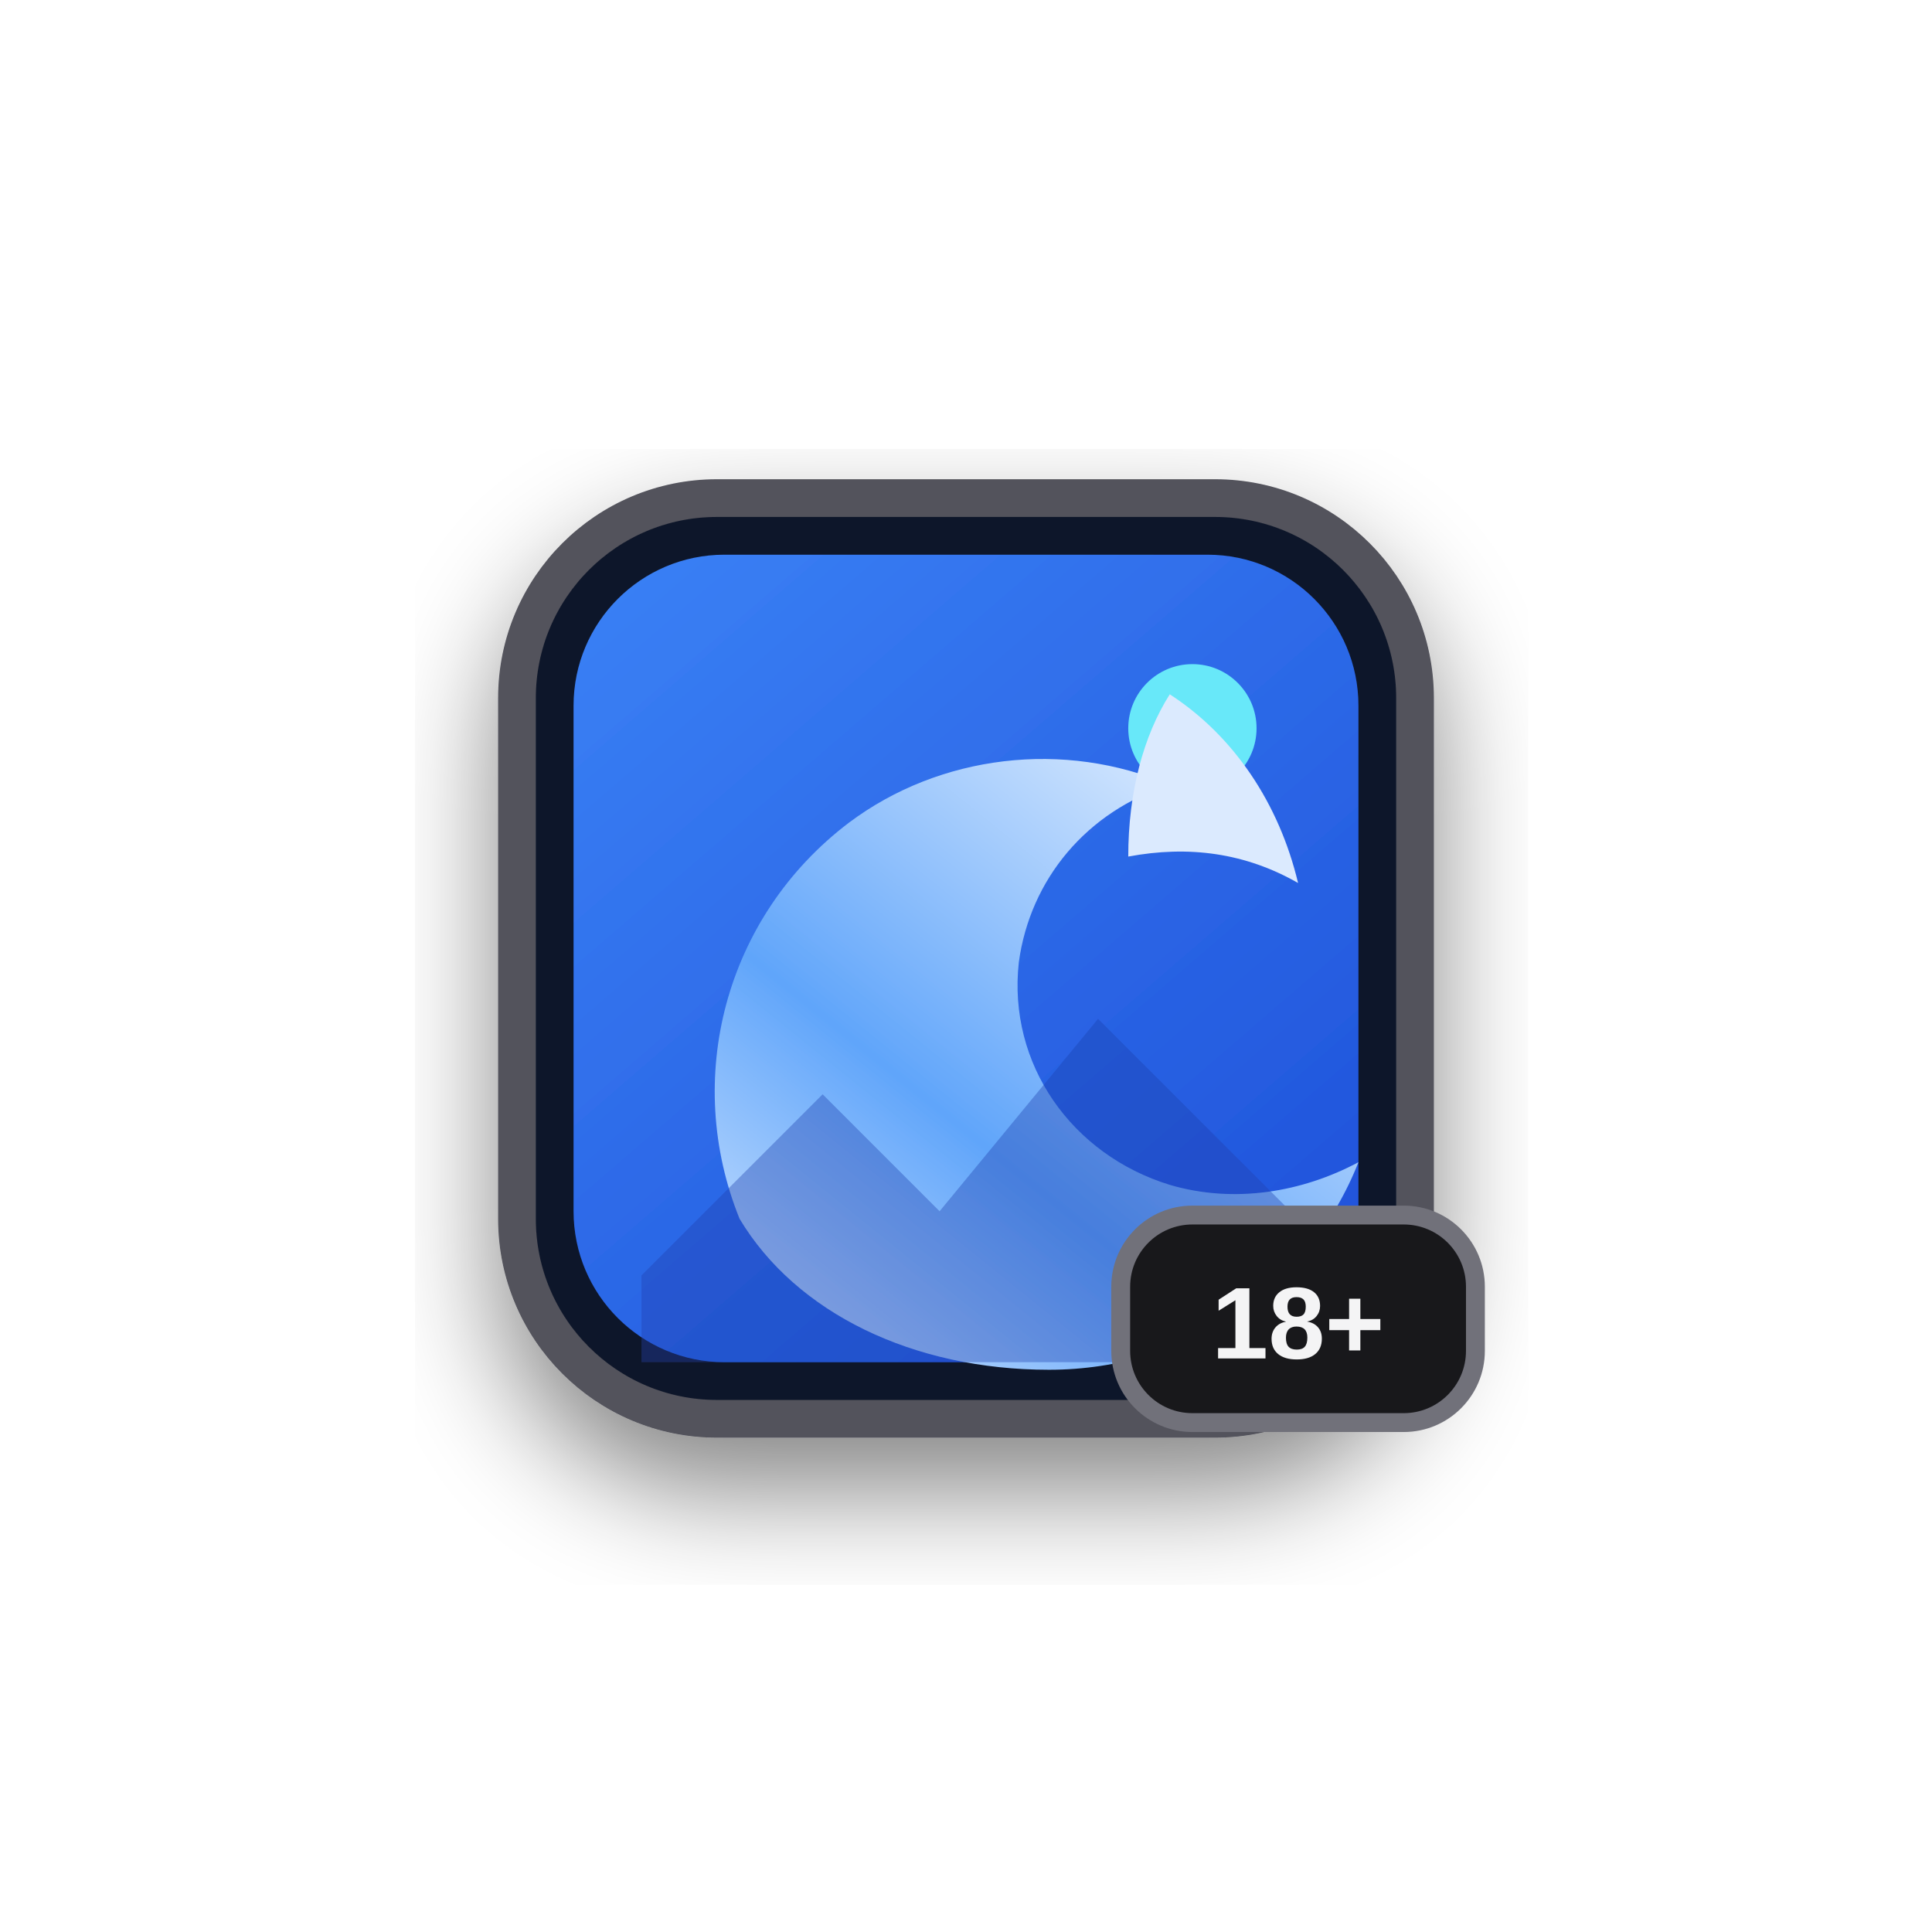
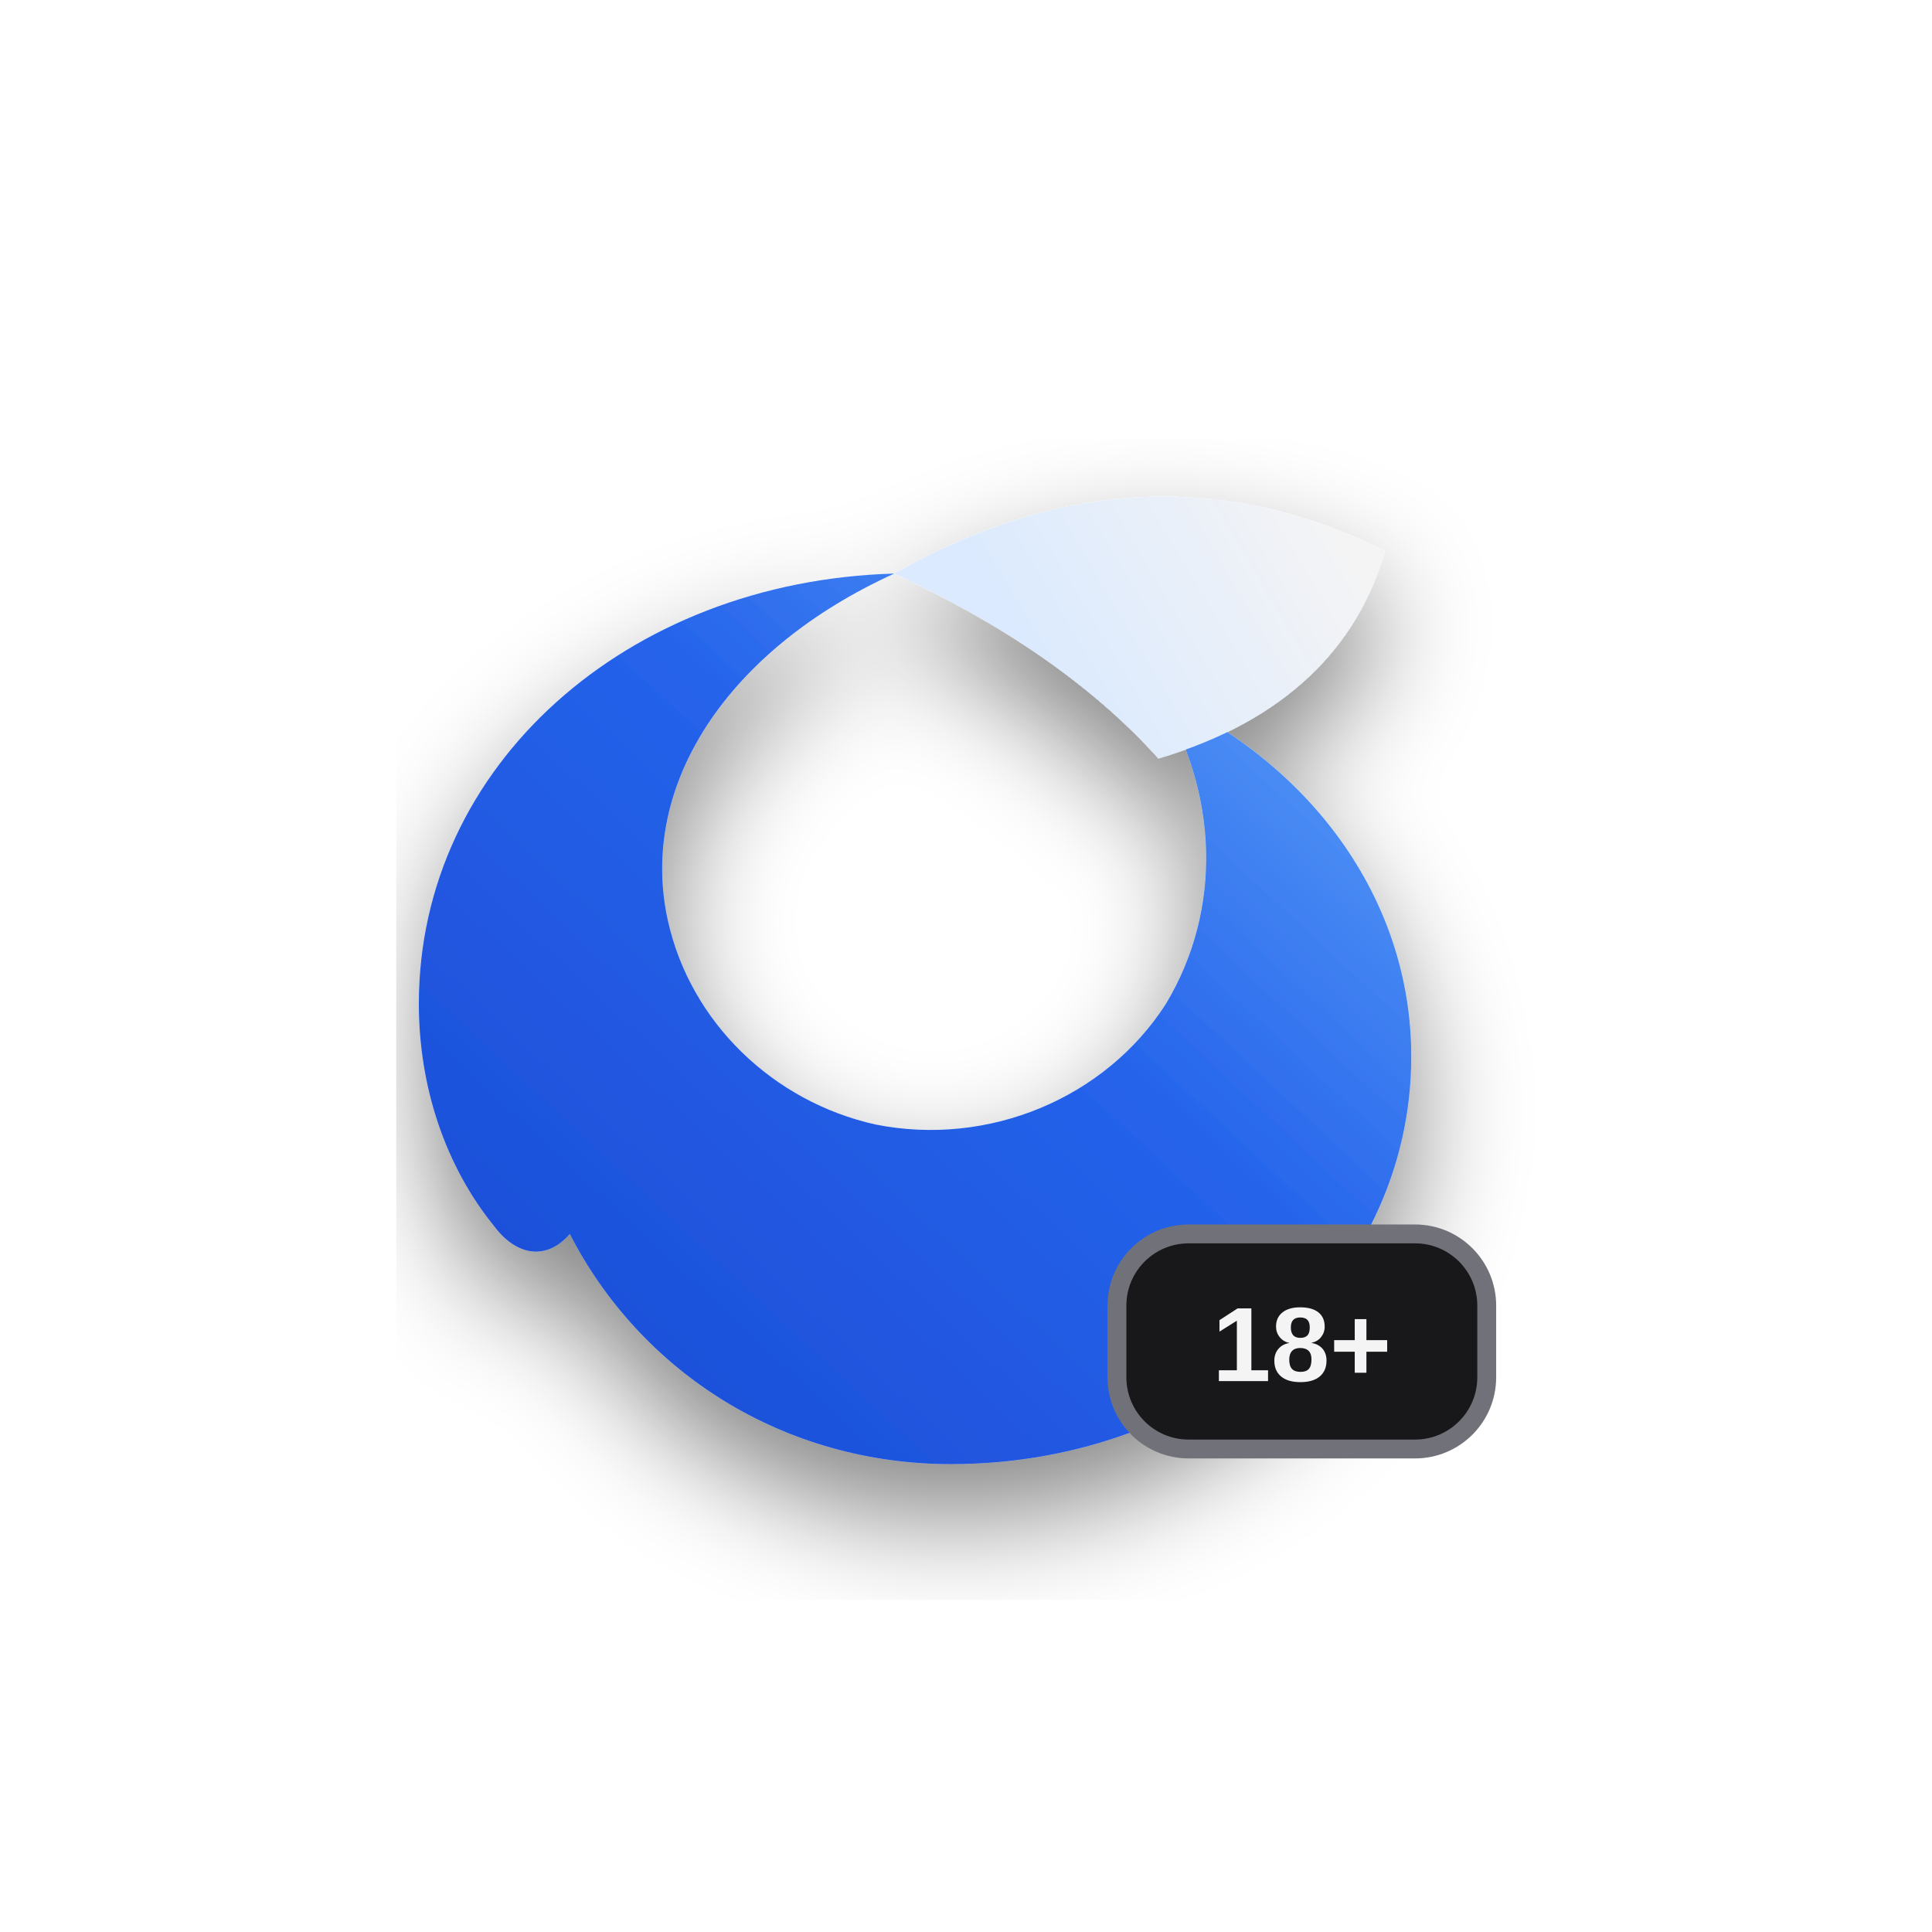
<svg xmlns="http://www.w3.org/2000/svg" width="512" height="512" viewBox="0 0 512 512">
  <defs>
-     <linearGradient id="card" x1="156" y1="140" x2="356" y2="372" gradientUnits="userSpaceOnUse">
-       <stop stop-color="#3B82F6" />
-       <stop offset="1" stop-color="#1D4ED8" />
+     <linearGradient id="tail" x1="150" y1="365" x2="355" y2="145" gradientUnits="userSpaceOnUse">
+       <stop stop-color="#1D4ED8" />
+       <stop offset=".53" stop-color="#2563EB" />
+       <stop offset="1" stop-color="#60A5FA" />
    </linearGradient>
-     <linearGradient id="tail" x1="192" y1="338" x2="321" y2="178" gradientUnits="userSpaceOnUse">
-       <stop stop-color="#BFDBFE" />
-       <stop offset=".34" stop-color="#60A5FA" />
-       <stop offset="1" stop-color="#EFF6FF" />
+     <linearGradient id="tip" x1="280" y1="185" x2="354" y2="141" gradientUnits="userSpaceOnUse">
+       <stop stop-color="#DBEAFE" />
+       <stop offset="1" stop-color="#F4F4F5" />
    </linearGradient>
-     <filter id="shadow" x="110" y="105" width="295" height="315" filterUnits="userSpaceOnUse">
+     <filter id="shadow" x="105" y="102" width="305" height="322" filterUnits="userSpaceOnUse">
      <feDropShadow dx="0" dy="14" stdDeviation="15" flood-color="#000" flood-opacity=".48" />
    </filter>
  </defs>
  <g filter="url(#shadow)">
-     <rect x="137" y="132" width="238" height="244" rx="53" fill="#0F172A" stroke="#52525B" stroke-width="10" />
-     <rect x="152" y="147" width="208" height="214" rx="40" fill="url(#card)" />
-     <circle cx="316" cy="193" r="17" fill="#67E8F9" />
-     <path d="M196 323c-15-37-4-80 29-105 24-18 57-22 85-10-22 7-37 25-40 47-3 27 14 51 40 59 17 5 35 2 50-6-13 33-45 55-82 55-36 0-67-15-82-40Z" fill="url(#tail)" />
-     <path d="M310 184c17 11 29 29 34 50-14-8-29-10-45-7 0-17 4-32 11-43Z" fill="#DBEAFE" />
-     <path d="M170 338 218 290l31 31 42-51 55 55v36H170v-23Z" fill="#1E40AF" fill-opacity=".38" />
+     <path d="M151 327c19 37 57 61 101 61 68 0 122-48 122-108 0-42-27-78-67-96 16 26 17 57 2 82-16 25-47 38-77 32-27-6-49-27-55-54-8-36 16-72 60-92-71 2-126 51-126 114 0 22 7 43 20 59 6 8 14 9 20 2Z" fill="url(#tail)" />
+     <path d="M237 152c44-25 88-27 130-6-7 25-26 45-60 55-18-20-42-36-70-49Z" fill="url(#tip)" />
  </g>
-   <g transform="translate(297 322)">
-     <rect width="94" height="55" rx="19" fill="#18181B" stroke="#71717A" stroke-width="5" />
-     <text x="47" y="38" text-anchor="middle" fill="#F4F4F5" font-family="Arial, sans-serif" font-size="27" font-weight="800">18+</text>
+   <g transform="translate(296 327)">
+     <rect width="98" height="57" rx="19" fill="#18181B" stroke="#71717A" stroke-width="5" />
+     <text x="49" y="39" text-anchor="middle" fill="#F4F4F5" font-family="Arial, sans-serif" font-size="28" font-weight="800">18+</text>
  </g>
</svg>
